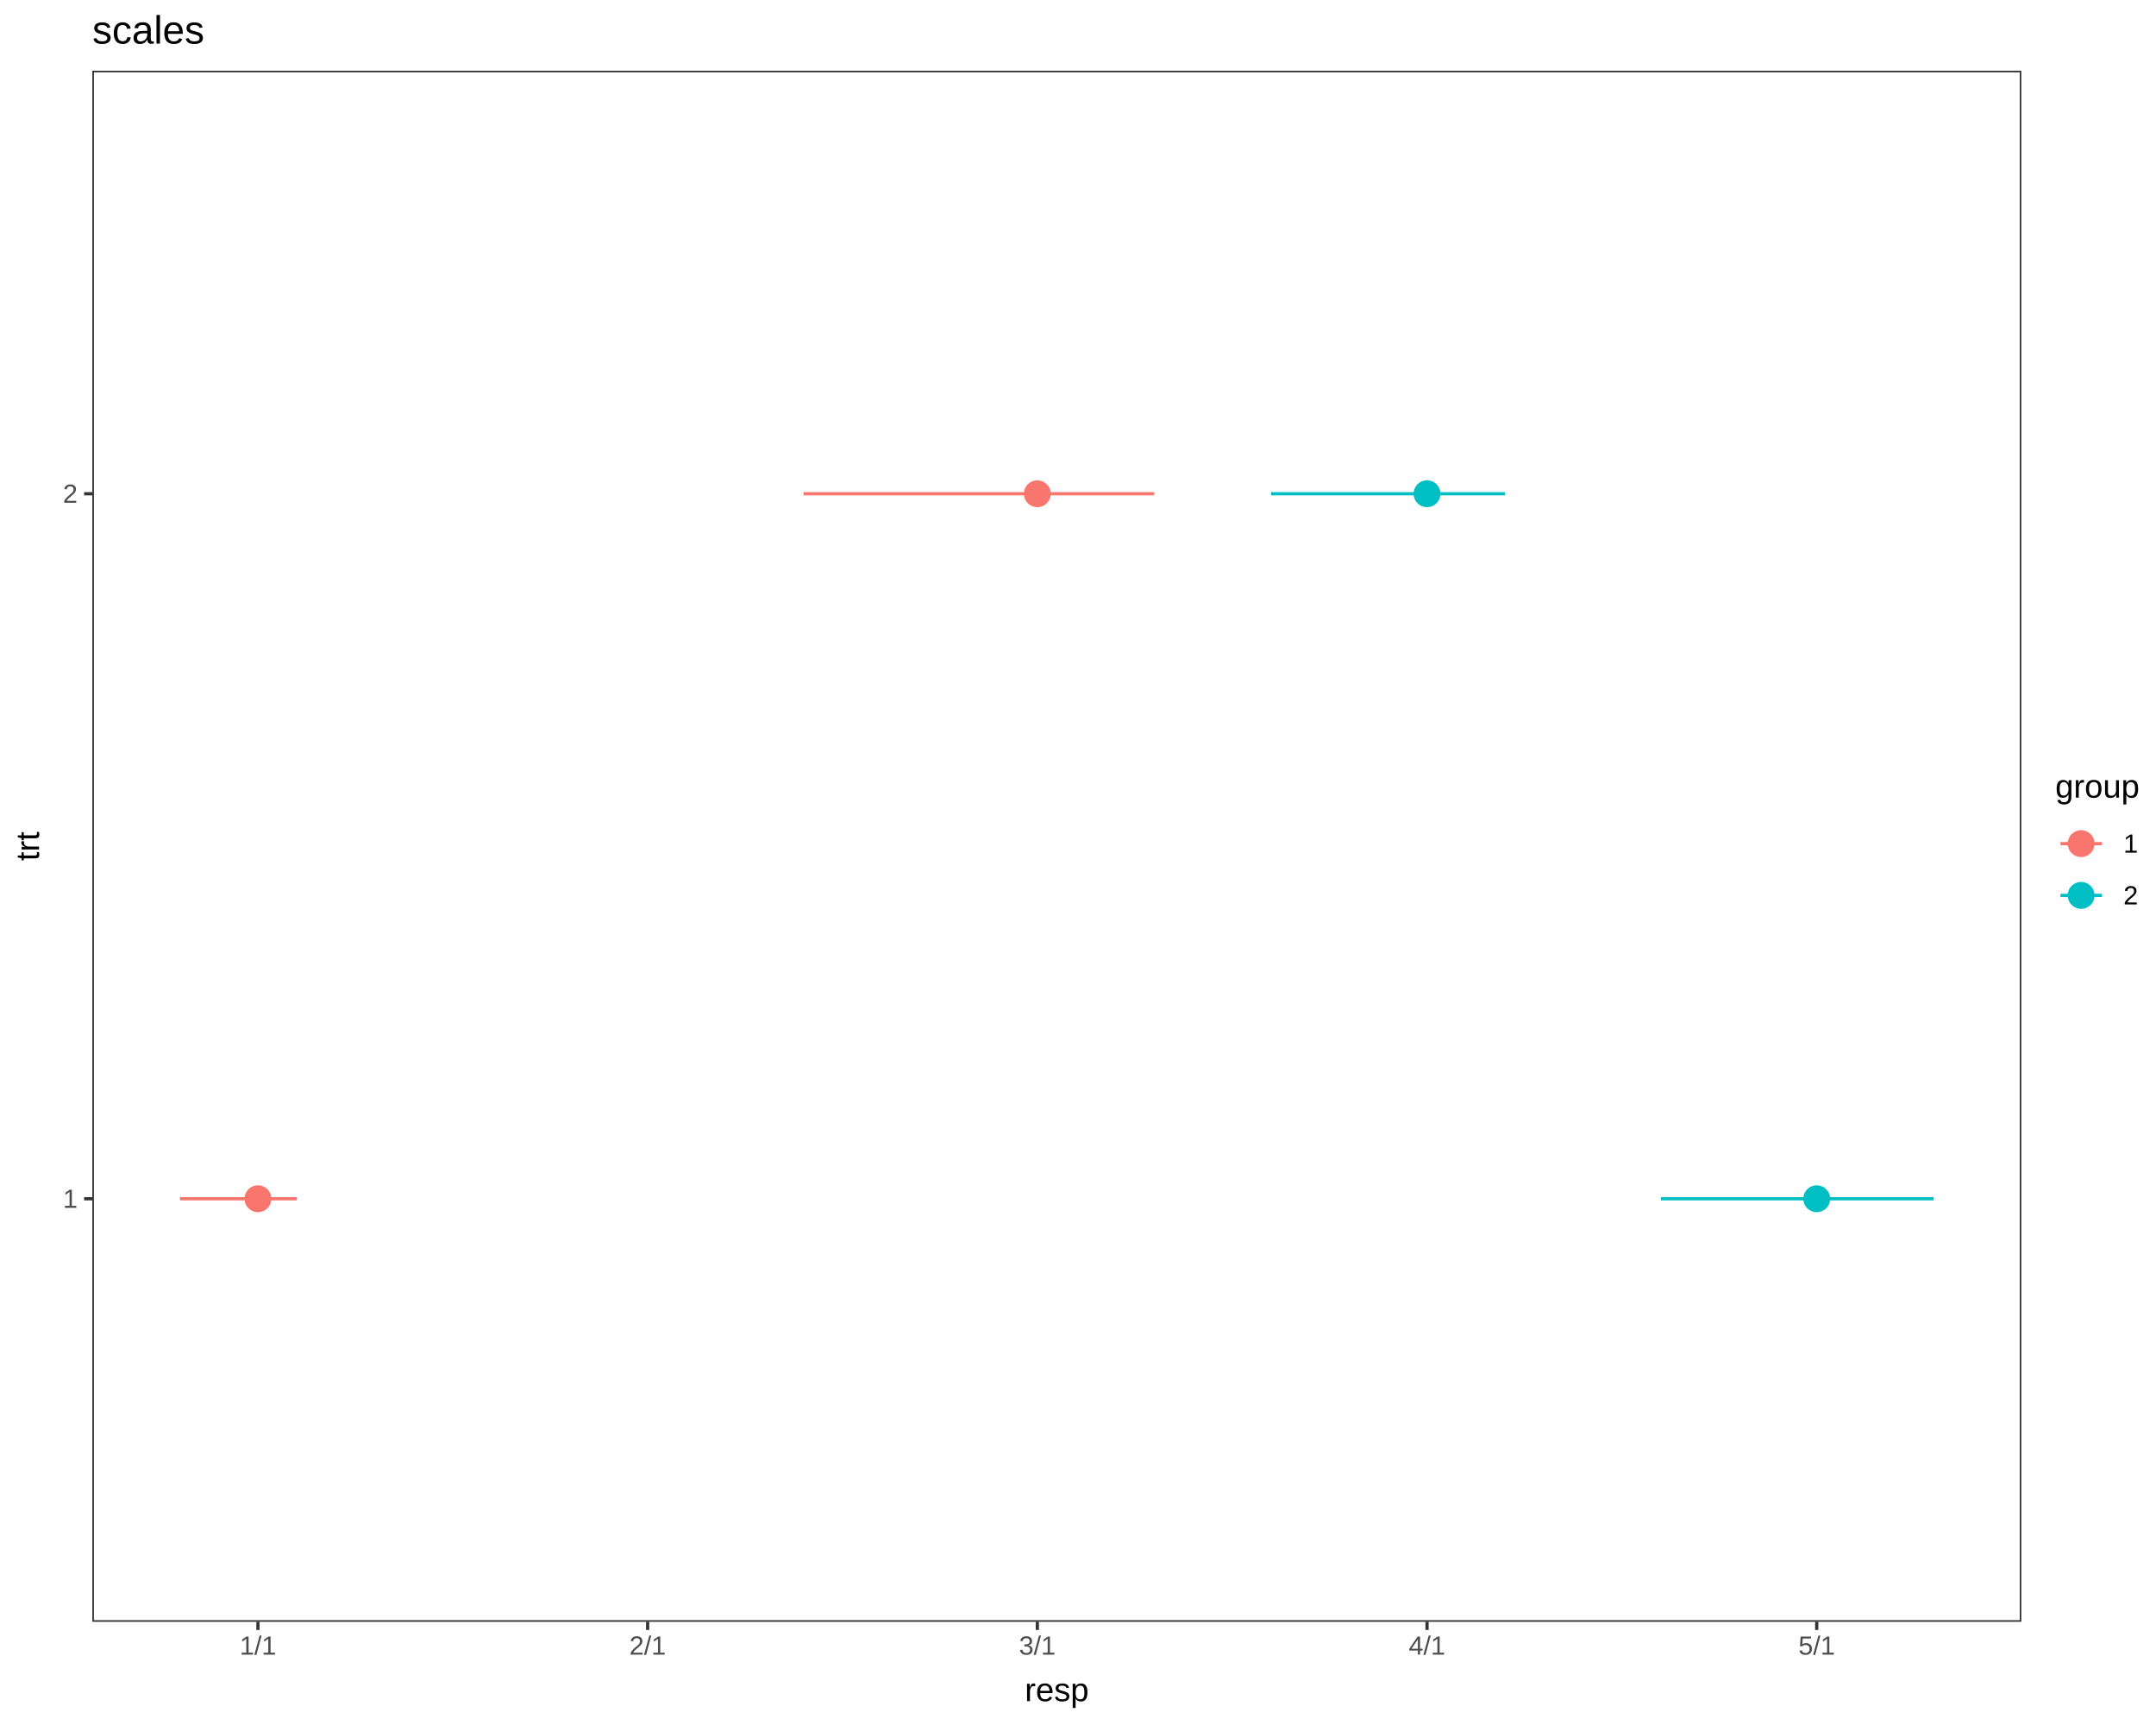
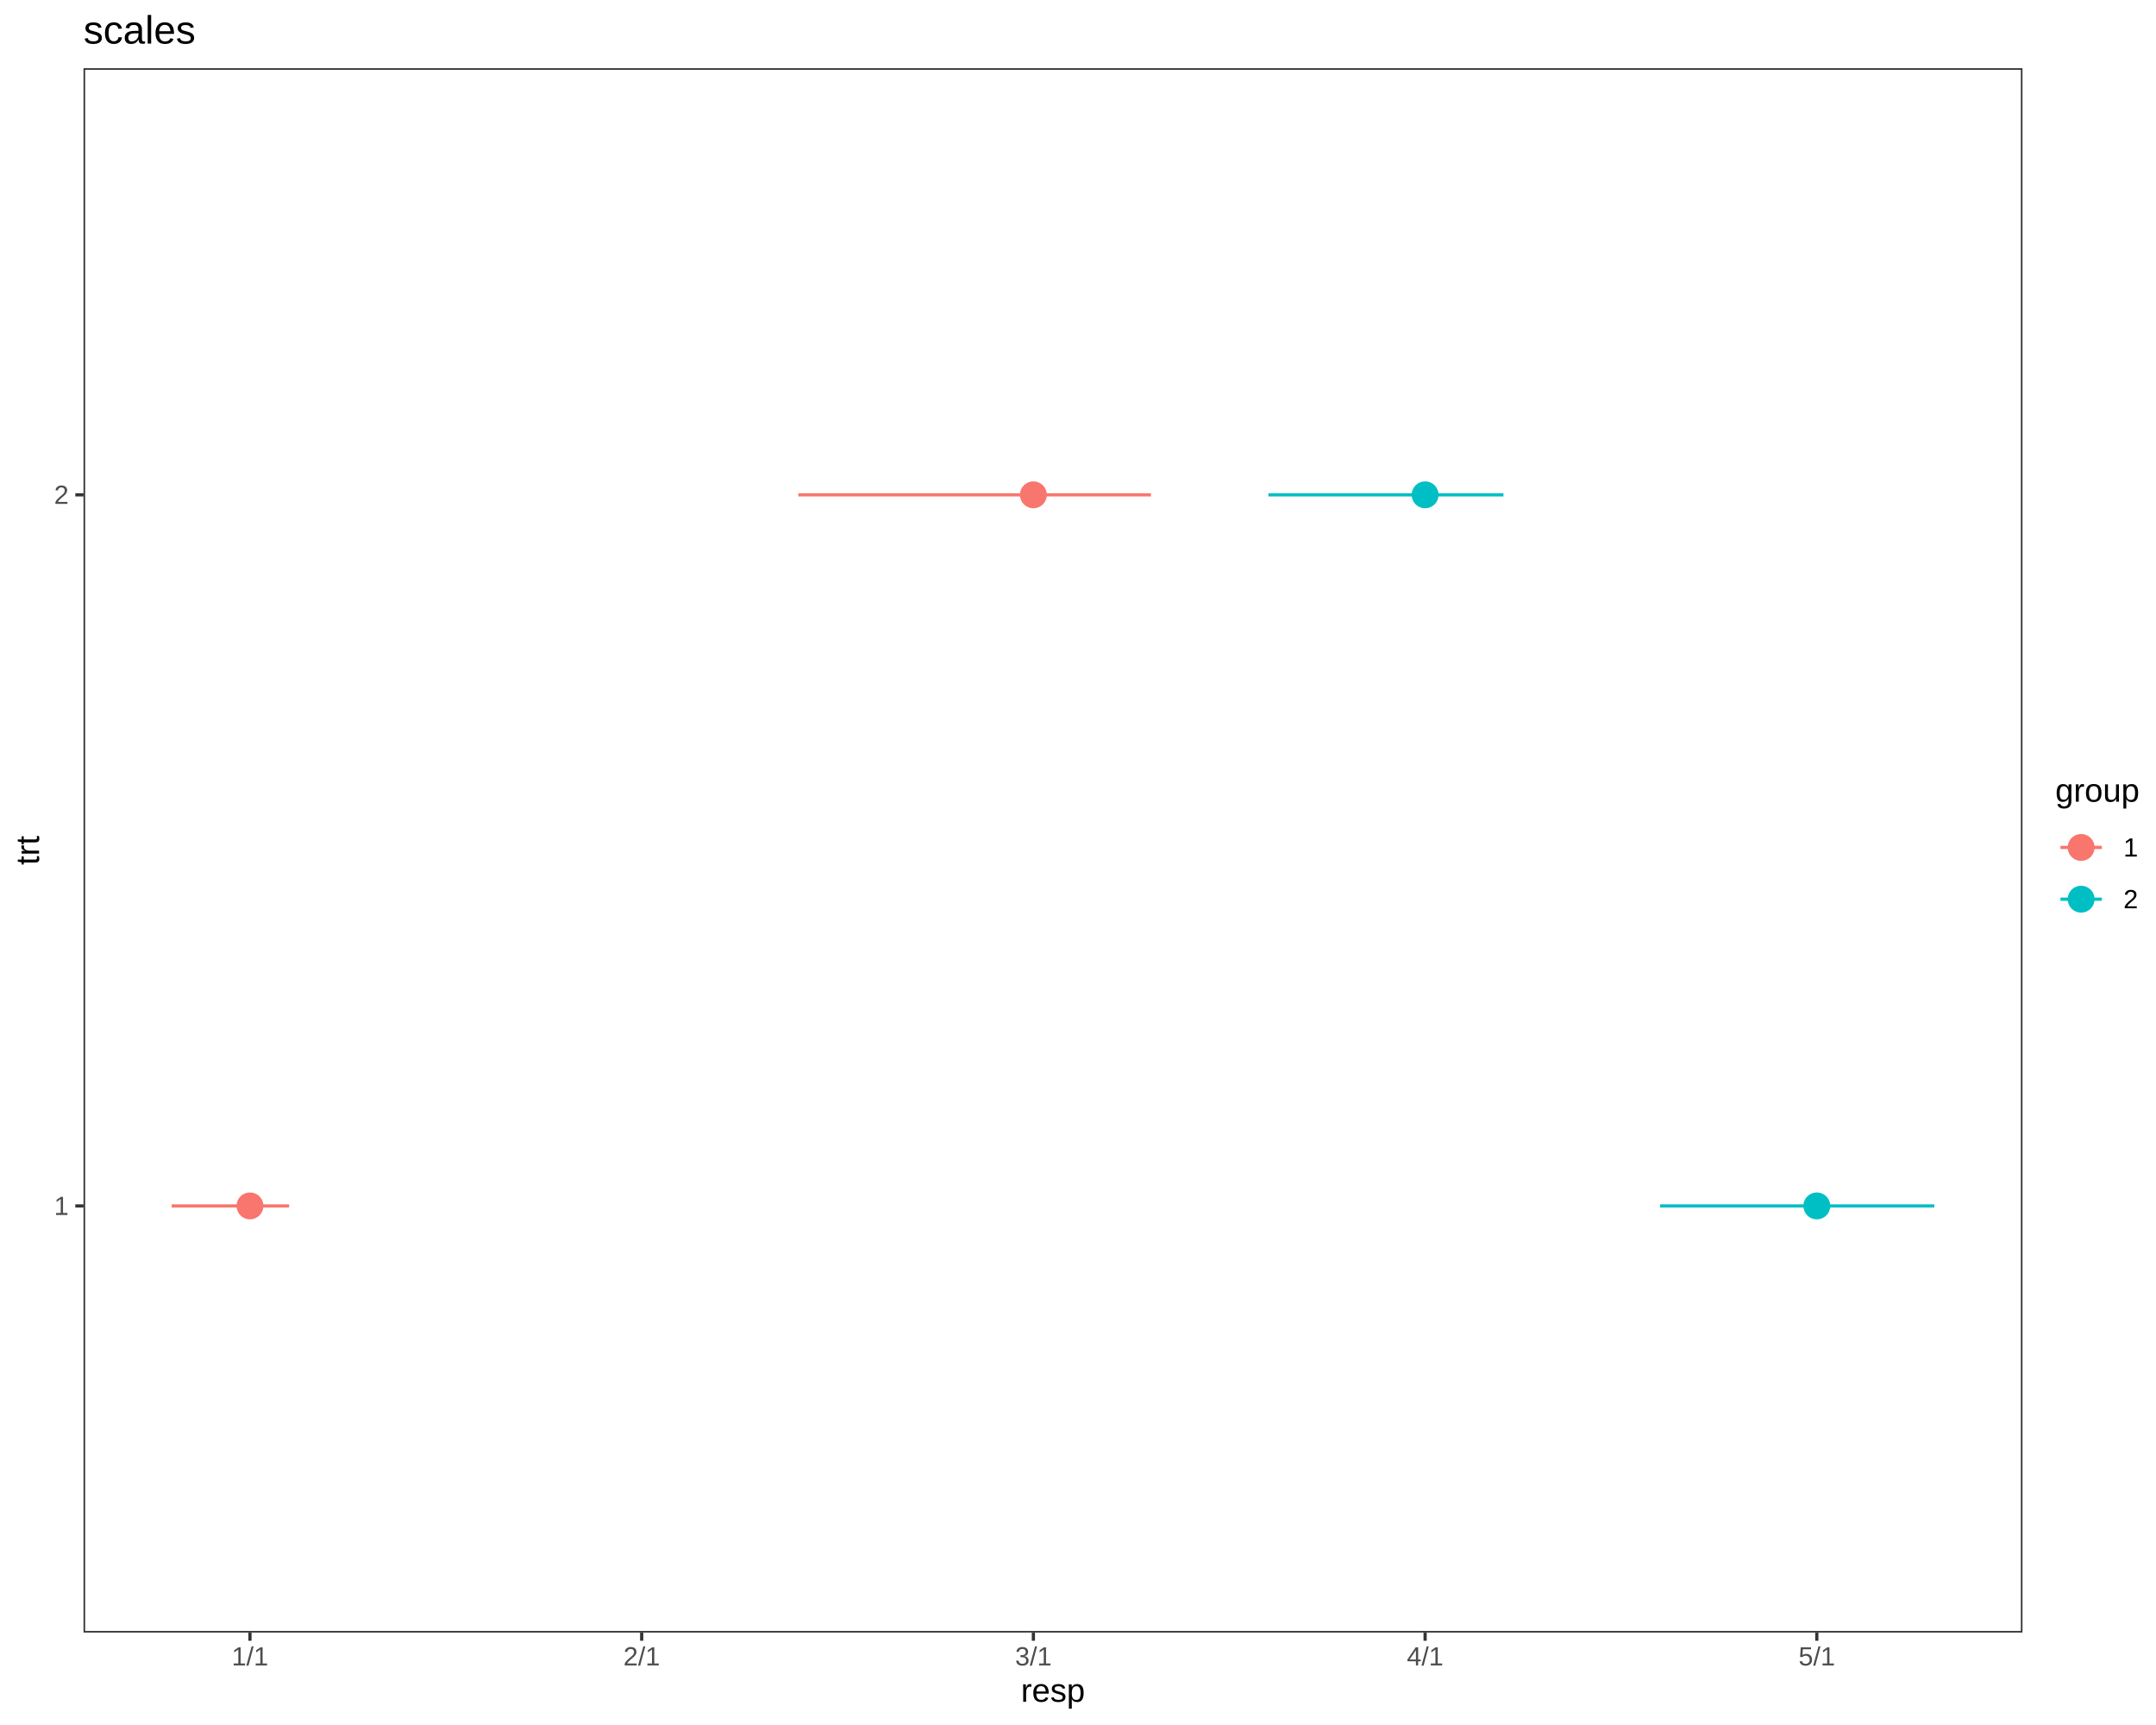
<svg xmlns="http://www.w3.org/2000/svg" viewBox="0 0 720.00 576.00">
  <defs>
    <style type="text/css">
    line, polyline, polygon, path, rect, circle {
      fill: none;
      stroke: #000000;
      stroke-linecap: round;
      stroke-linejoin: round;
      stroke-miterlimit: 10.00;
    }
  </style>
  </defs>
  <rect width="100%" height="100%" style="stroke: none; fill: #FFFFFF;" />
  <rect x="0.00" y="0.00" width="720.00" height="576.00" style="stroke-width: 1.07; stroke: #FFFFFF; fill: #FFFFFF;" />
  <defs>
-     <clipPath id="cpMzAuODN8Njc1LjAzfDU0MS41M3wyMy42Mg==">
-       <rect x="30.83" y="23.62" width="644.20" height="517.91" />
+     <clipPath id="cpMjcuODl8Njc1LjQxfDU0NS4xM3wyMi43Nw==">
+       <rect x="27.89" y="22.77" width="647.52" height="522.36" />
    </clipPath>
  </defs>
-   <rect x="30.83" y="23.62" width="644.20" height="517.91" style="stroke-width: 1.07; stroke: none; fill: #FFFFFF;" clip-path="url(#cpMzAuODN8Njc1LjAzfDU0MS41M3wyMy42Mg==)" />
-   <line x1="60.11" y1="400.28" x2="99.15" y2="400.28" style="stroke-width: 1.07; stroke: #F8766D; stroke-linecap: butt;" clip-path="url(#cpMzAuODN8Njc1LjAzfDU0MS41M3wyMy42Mg==)" />
-   <line x1="554.65" y1="400.28" x2="645.74" y2="400.28" style="stroke-width: 1.07; stroke: #00BFC4; stroke-linecap: butt;" clip-path="url(#cpMzAuODN8Njc1LjAzfDU0MS41M3wyMy42Mg==)" />
-   <line x1="268.34" y1="164.87" x2="385.46" y2="164.87" style="stroke-width: 1.07; stroke: #F8766D; stroke-linecap: butt;" clip-path="url(#cpMzAuODN8Njc1LjAzfDU0MS41M3wyMy42Mg==)" />
-   <line x1="424.50" y1="164.87" x2="502.59" y2="164.87" style="stroke-width: 1.07; stroke: #00BFC4; stroke-linecap: butt;" clip-path="url(#cpMzAuODN8Njc1LjAzfDU0MS41M3wyMy42Mg==)" />
-   <circle cx="86.14" cy="400.28" r="2.84pt" style="stroke-width: 1.42; stroke: #F8766D; fill: #F8766D;" clip-path="url(#cpMzAuODN8Njc1LjAzfDU0MS41M3wyMy42Mg==)" />
-   <circle cx="606.70" cy="400.28" r="2.84pt" style="stroke-width: 1.42; stroke: #00BFC4; fill: #00BFC4;" clip-path="url(#cpMzAuODN8Njc1LjAzfDU0MS41M3wyMy42Mg==)" />
-   <circle cx="346.42" cy="164.87" r="2.84pt" style="stroke-width: 1.42; stroke: #F8766D; fill: #F8766D;" clip-path="url(#cpMzAuODN8Njc1LjAzfDU0MS41M3wyMy42Mg==)" />
-   <circle cx="476.56" cy="164.87" r="2.84pt" style="stroke-width: 1.42; stroke: #00BFC4; fill: #00BFC4;" clip-path="url(#cpMzAuODN8Njc1LjAzfDU0MS41M3wyMy42Mg==)" />
-   <rect x="30.83" y="23.62" width="644.20" height="517.91" style="stroke-width: 1.07; stroke: #333333;" clip-path="url(#cpMzAuODN8Njc1LjAzfDU0MS41M3wyMy42Mg==)" />
+   <rect x="27.89" y="22.77" width="647.52" height="522.36" style="stroke-width: 1.07; stroke: none; fill: #FFFFFF;" clip-path="url(#cpMjcuODl8Njc1LjQxfDU0NS4xM3wyMi43Nw==)" />
+   <line x1="57.32" y1="402.67" x2="96.56" y2="402.67" style="stroke-width: 1.07; stroke: #F8766D; stroke-linecap: butt;" clip-path="url(#cpMjcuODl8Njc1LjQxfDU0NS4xM3wyMi43Nw==)" />
+   <line x1="554.40" y1="402.67" x2="645.97" y2="402.67" style="stroke-width: 1.07; stroke: #00BFC4; stroke-linecap: butt;" clip-path="url(#cpMjcuODl8Njc1LjQxfDU0NS4xM3wyMi43Nw==)" />
+   <line x1="266.62" y1="165.23" x2="384.35" y2="165.23" style="stroke-width: 1.07; stroke: #F8766D; stroke-linecap: butt;" clip-path="url(#cpMjcuODl8Njc1LjQxfDU0NS4xM3wyMi43Nw==)" />
+   <line x1="423.59" y1="165.23" x2="502.08" y2="165.23" style="stroke-width: 1.07; stroke: #00BFC4; stroke-linecap: butt;" clip-path="url(#cpMjcuODl8Njc1LjQxfDU0NS4xM3wyMi43Nw==)" />
+   <circle cx="83.48" cy="402.67" r="2.84pt" style="stroke-width: 1.42; stroke: #F8766D; fill: #F8766D;" clip-path="url(#cpMjcuODl8Njc1LjQxfDU0NS4xM3wyMi43Nw==)" />
+   <circle cx="606.73" cy="402.67" r="2.84pt" style="stroke-width: 1.42; stroke: #00BFC4; fill: #00BFC4;" clip-path="url(#cpMjcuODl8Njc1LjQxfDU0NS4xM3wyMi43Nw==)" />
+   <circle cx="345.10" cy="165.23" r="2.84pt" style="stroke-width: 1.42; stroke: #F8766D; fill: #F8766D;" clip-path="url(#cpMjcuODl8Njc1LjQxfDU0NS4xM3wyMi43Nw==)" />
+   <circle cx="475.92" cy="165.23" r="2.84pt" style="stroke-width: 1.42; stroke: #00BFC4; fill: #00BFC4;" clip-path="url(#cpMjcuODl8Njc1LjQxfDU0NS4xM3wyMi43Nw==)" />
+   <rect x="27.89" y="22.77" width="647.52" height="522.36" style="stroke-width: 1.07; stroke: #333333;" clip-path="url(#cpMjcuODl8Njc1LjQxfDU0NS4xM3wyMi43Nw==)" />
  <defs>
    <clipPath id="cpMC4wMHw3MjAuMDB8NTc2LjAwfDAuMDA=">
      <rect x="0.00" y="0.00" width="720.00" height="576.00" />
    </clipPath>
  </defs>
  <g clip-path="url(#cpMC4wMHw3MjAuMDB8NTc2LjAwfDAuMDA=)">
-     <text x="21.01" y="403.31" style="font-size: 8.80px; fill: #4D4D4D; font-family: Liberation Sans;" textLength="4.89px" lengthAdjust="spacingAndGlyphs">1</text>
+     <text x="18.06" y="405.69" style="font-size: 8.80px; fill: #4D4D4D; font-family: Liberation Sans;" textLength="4.89px" lengthAdjust="spacingAndGlyphs">1</text>
  </g>
  <g clip-path="url(#cpMC4wMHw3MjAuMDB8NTc2LjAwfDAuMDA=)">
-     <text x="21.01" y="167.89" style="font-size: 8.80px; fill: #4D4D4D; font-family: Liberation Sans;" textLength="4.89px" lengthAdjust="spacingAndGlyphs">2</text>
+     <text x="18.06" y="168.26" style="font-size: 8.80px; fill: #4D4D4D; font-family: Liberation Sans;" textLength="4.89px" lengthAdjust="spacingAndGlyphs">2</text>
  </g>
-   <polyline points="28.09,400.28 30.83,400.28 " style="stroke-width: 1.07; stroke: #333333; stroke-linecap: butt;" clip-path="url(#cpMC4wMHw3MjAuMDB8NTc2LjAwfDAuMDA=)" />
-   <polyline points="28.09,164.87 30.83,164.87 " style="stroke-width: 1.07; stroke: #333333; stroke-linecap: butt;" clip-path="url(#cpMC4wMHw3MjAuMDB8NTc2LjAwfDAuMDA=)" />
-   <polyline points="86.14,544.27 86.14,541.53 " style="stroke-width: 1.07; stroke: #333333; stroke-linecap: butt;" clip-path="url(#cpMC4wMHw3MjAuMDB8NTc2LjAwfDAuMDA=)" />
-   <polyline points="216.28,544.27 216.28,541.53 " style="stroke-width: 1.07; stroke: #333333; stroke-linecap: butt;" clip-path="url(#cpMC4wMHw3MjAuMDB8NTc2LjAwfDAuMDA=)" />
-   <polyline points="346.42,544.27 346.42,541.53 " style="stroke-width: 1.07; stroke: #333333; stroke-linecap: butt;" clip-path="url(#cpMC4wMHw3MjAuMDB8NTc2LjAwfDAuMDA=)" />
-   <polyline points="476.56,544.27 476.56,541.53 " style="stroke-width: 1.07; stroke: #333333; stroke-linecap: butt;" clip-path="url(#cpMC4wMHw3MjAuMDB8NTc2LjAwfDAuMDA=)" />
-   <polyline points="606.70,544.27 606.70,541.53 " style="stroke-width: 1.07; stroke: #333333; stroke-linecap: butt;" clip-path="url(#cpMC4wMHw3MjAuMDB8NTc2LjAwfDAuMDA=)" />
+   <polyline points="25.15,402.67 27.89,402.67 " style="stroke-width: 1.07; stroke: #333333; stroke-linecap: butt;" clip-path="url(#cpMC4wMHw3MjAuMDB8NTc2LjAwfDAuMDA=)" />
+   <polyline points="25.15,165.23 27.89,165.23 " style="stroke-width: 1.07; stroke: #333333; stroke-linecap: butt;" clip-path="url(#cpMC4wMHw3MjAuMDB8NTc2LjAwfDAuMDA=)" />
+   <polyline points="83.48,547.87 83.48,545.13 " style="stroke-width: 1.07; stroke: #333333; stroke-linecap: butt;" clip-path="url(#cpMC4wMHw3MjAuMDB8NTc2LjAwfDAuMDA=)" />
+   <polyline points="214.29,547.87 214.29,545.13 " style="stroke-width: 1.07; stroke: #333333; stroke-linecap: butt;" clip-path="url(#cpMC4wMHw3MjAuMDB8NTc2LjAwfDAuMDA=)" />
+   <polyline points="345.10,547.87 345.10,545.13 " style="stroke-width: 1.07; stroke: #333333; stroke-linecap: butt;" clip-path="url(#cpMC4wMHw3MjAuMDB8NTc2LjAwfDAuMDA=)" />
+   <polyline points="475.92,547.87 475.92,545.13 " style="stroke-width: 1.07; stroke: #333333; stroke-linecap: butt;" clip-path="url(#cpMC4wMHw3MjAuMDB8NTc2LjAwfDAuMDA=)" />
+   <polyline points="606.73,547.87 606.73,545.13 " style="stroke-width: 1.07; stroke: #333333; stroke-linecap: butt;" clip-path="url(#cpMC4wMHw3MjAuMDB8NTc2LjAwfDAuMDA=)" />
  <g clip-path="url(#cpMC4wMHw3MjAuMDB8NTc2LjAwfDAuMDA=)">
-     <text x="80.03" y="552.51" style="font-size: 8.80px; fill: #4D4D4D; font-family: Liberation Sans;" textLength="12.22px" lengthAdjust="spacingAndGlyphs">1/1</text>
+     <text x="77.37" y="556.11" style="font-size: 8.80px; fill: #4D4D4D; font-family: Liberation Sans;" textLength="12.22px" lengthAdjust="spacingAndGlyphs">1/1</text>
  </g>
  <g clip-path="url(#cpMC4wMHw3MjAuMDB8NTc2LjAwfDAuMDA=)">
-     <text x="210.17" y="552.51" style="font-size: 8.80px; fill: #4D4D4D; font-family: Liberation Sans;" textLength="12.22px" lengthAdjust="spacingAndGlyphs">2/1</text>
+     <text x="208.18" y="556.11" style="font-size: 8.80px; fill: #4D4D4D; font-family: Liberation Sans;" textLength="12.22px" lengthAdjust="spacingAndGlyphs">2/1</text>
  </g>
  <g clip-path="url(#cpMC4wMHw3MjAuMDB8NTc2LjAwfDAuMDA=)">
-     <text x="340.31" y="552.51" style="font-size: 8.80px; fill: #4D4D4D; font-family: Liberation Sans;" textLength="12.22px" lengthAdjust="spacingAndGlyphs">3/1</text>
+     <text x="339.00" y="556.11" style="font-size: 8.80px; fill: #4D4D4D; font-family: Liberation Sans;" textLength="12.22px" lengthAdjust="spacingAndGlyphs">3/1</text>
  </g>
  <g clip-path="url(#cpMC4wMHw3MjAuMDB8NTc2LjAwfDAuMDA=)">
-     <text x="470.45" y="552.51" style="font-size: 8.80px; fill: #4D4D4D; font-family: Liberation Sans;" textLength="12.22px" lengthAdjust="spacingAndGlyphs">4/1</text>
+     <text x="469.81" y="556.11" style="font-size: 8.80px; fill: #4D4D4D; font-family: Liberation Sans;" textLength="12.22px" lengthAdjust="spacingAndGlyphs">4/1</text>
  </g>
  <g clip-path="url(#cpMC4wMHw3MjAuMDB8NTc2LjAwfDAuMDA=)">
-     <text x="600.59" y="552.51" style="font-size: 8.80px; fill: #4D4D4D; font-family: Liberation Sans;" textLength="12.22px" lengthAdjust="spacingAndGlyphs">5/1</text>
+     <text x="600.62" y="556.11" style="font-size: 8.80px; fill: #4D4D4D; font-family: Liberation Sans;" textLength="12.22px" lengthAdjust="spacingAndGlyphs">5/1</text>
  </g>
  <g clip-path="url(#cpMC4wMHw3MjAuMDB8NTc2LjAwfDAuMDA=)">
-     <text x="342.22" y="568.04" style="font-size: 11.00px; font-family: Liberation Sans;" textLength="21.41px" lengthAdjust="spacingAndGlyphs">resp</text>
+     <text x="340.94" y="568.24" style="font-size: 11.00px; font-family: Liberation Sans;" textLength="21.41px" lengthAdjust="spacingAndGlyphs">resp</text>
  </g>
  <g clip-path="url(#cpMC4wMHw3MjAuMDB8NTc2LjAwfDAuMDA=)">
-     <text transform="translate(13.04,287.47) rotate(-90)" style="font-size: 11.00px; font-family: Liberation Sans;" textLength="9.78px" lengthAdjust="spacingAndGlyphs">trt</text>
+     <text transform="translate(13.04,288.84) rotate(-90)" style="font-size: 11.00px; font-family: Liberation Sans;" textLength="9.78px" lengthAdjust="spacingAndGlyphs">trt</text>
  </g>
-   <rect x="686.36" y="257.53" width="28.16" height="50.09" style="stroke-width: 1.07; stroke: none; fill: #FFFFFF;" clip-path="url(#cpMC4wMHw3MjAuMDB8NTc2LjAwfDAuMDA=)" />
+   <rect x="686.36" y="259.01" width="28.16" height="49.88" style="stroke-width: 1.07; stroke: none; fill: #FFFFFF;" clip-path="url(#cpMC4wMHw3MjAuMDB8NTc2LjAwfDAuMDA=)" />
  <g clip-path="url(#cpMC4wMHw3MjAuMDB8NTc2LjAwfDAuMDA=)">
-     <text x="686.36" y="266.34" style="font-size: 11.00px; font-family: Liberation Sans;" textLength="28.16px" lengthAdjust="spacingAndGlyphs">group</text>
+     <text x="686.36" y="267.71" style="font-size: 11.00px; font-family: Liberation Sans;" textLength="28.16px" lengthAdjust="spacingAndGlyphs">group</text>
  </g>
-   <rect x="686.36" y="273.06" width="17.28" height="17.28" style="stroke-width: 1.07; stroke: none; fill: #FFFFFF;" clip-path="url(#cpMC4wMHw3MjAuMDB8NTc2LjAwfDAuMDA=)" />
-   <line x1="688.09" y1="281.70" x2="701.92" y2="281.70" style="stroke-width: 1.07; stroke: #F8766D; stroke-linecap: butt;" clip-path="url(#cpMC4wMHw3MjAuMDB8NTc2LjAwfDAuMDA=)" />
-   <circle cx="695.00" cy="281.70" r="2.84pt" style="stroke-width: 1.42; stroke: #F8766D; fill: #F8766D;" clip-path="url(#cpMC4wMHw3MjAuMDB8NTc2LjAwfDAuMDA=)" />
-   <rect x="686.36" y="290.34" width="17.28" height="17.28" style="stroke-width: 1.07; stroke: none; fill: #FFFFFF;" clip-path="url(#cpMC4wMHw3MjAuMDB8NTc2LjAwfDAuMDA=)" />
-   <line x1="688.09" y1="298.98" x2="701.92" y2="298.98" style="stroke-width: 1.07; stroke: #00BFC4; stroke-linecap: butt;" clip-path="url(#cpMC4wMHw3MjAuMDB8NTc2LjAwfDAuMDA=)" />
-   <circle cx="695.00" cy="298.98" r="2.84pt" style="stroke-width: 1.42; stroke: #00BFC4; fill: #00BFC4;" clip-path="url(#cpMC4wMHw3MjAuMDB8NTc2LjAwfDAuMDA=)" />
+   <rect x="686.36" y="274.33" width="17.28" height="17.28" style="stroke-width: 1.07; stroke: none; fill: #FFFFFF;" clip-path="url(#cpMC4wMHw3MjAuMDB8NTc2LjAwfDAuMDA=)" />
+   <line x1="688.09" y1="282.97" x2="701.92" y2="282.97" style="stroke-width: 1.07; stroke: #F8766D; stroke-linecap: butt;" clip-path="url(#cpMC4wMHw3MjAuMDB8NTc2LjAwfDAuMDA=)" />
+   <circle cx="695.00" cy="282.97" r="2.84pt" style="stroke-width: 1.42; stroke: #F8766D; fill: #F8766D;" clip-path="url(#cpMC4wMHw3MjAuMDB8NTc2LjAwfDAuMDA=)" />
+   <rect x="686.36" y="291.61" width="17.28" height="17.28" style="stroke-width: 1.07; stroke: none; fill: #FFFFFF;" clip-path="url(#cpMC4wMHw3MjAuMDB8NTc2LjAwfDAuMDA=)" />
+   <line x1="688.09" y1="300.25" x2="701.92" y2="300.25" style="stroke-width: 1.07; stroke: #00BFC4; stroke-linecap: butt;" clip-path="url(#cpMC4wMHw3MjAuMDB8NTc2LjAwfDAuMDA=)" />
+   <circle cx="695.00" cy="300.25" r="2.84pt" style="stroke-width: 1.42; stroke: #00BFC4; fill: #00BFC4;" clip-path="url(#cpMC4wMHw3MjAuMDB8NTc2LjAwfDAuMDA=)" />
  <g clip-path="url(#cpMC4wMHw3MjAuMDB8NTc2LjAwfDAuMDA=)">
-     <text x="709.12" y="284.72" style="font-size: 8.80px; font-family: Liberation Sans;" textLength="4.89px" lengthAdjust="spacingAndGlyphs">1</text>
+     <text x="709.12" y="286.00" style="font-size: 8.80px; font-family: Liberation Sans;" textLength="4.89px" lengthAdjust="spacingAndGlyphs">1</text>
  </g>
  <g clip-path="url(#cpMC4wMHw3MjAuMDB8NTc2LjAwfDAuMDA=)">
-     <text x="709.12" y="302.00" style="font-size: 8.80px; font-family: Liberation Sans;" textLength="4.89px" lengthAdjust="spacingAndGlyphs">2</text>
+     <text x="709.12" y="303.28" style="font-size: 8.80px; font-family: Liberation Sans;" textLength="4.89px" lengthAdjust="spacingAndGlyphs">2</text>
  </g>
  <g clip-path="url(#cpMC4wMHw3MjAuMDB8NTc2LjAwfDAuMDA=)">
-     <text x="30.83" y="14.56" style="font-size: 13.20px; font-family: Liberation Sans;" textLength="37.38px" lengthAdjust="spacingAndGlyphs">scales</text>
+     <text x="27.89" y="14.56" style="font-size: 13.20px; font-family: Liberation Sans;" textLength="37.38px" lengthAdjust="spacingAndGlyphs">scales</text>
  </g>
</svg>
